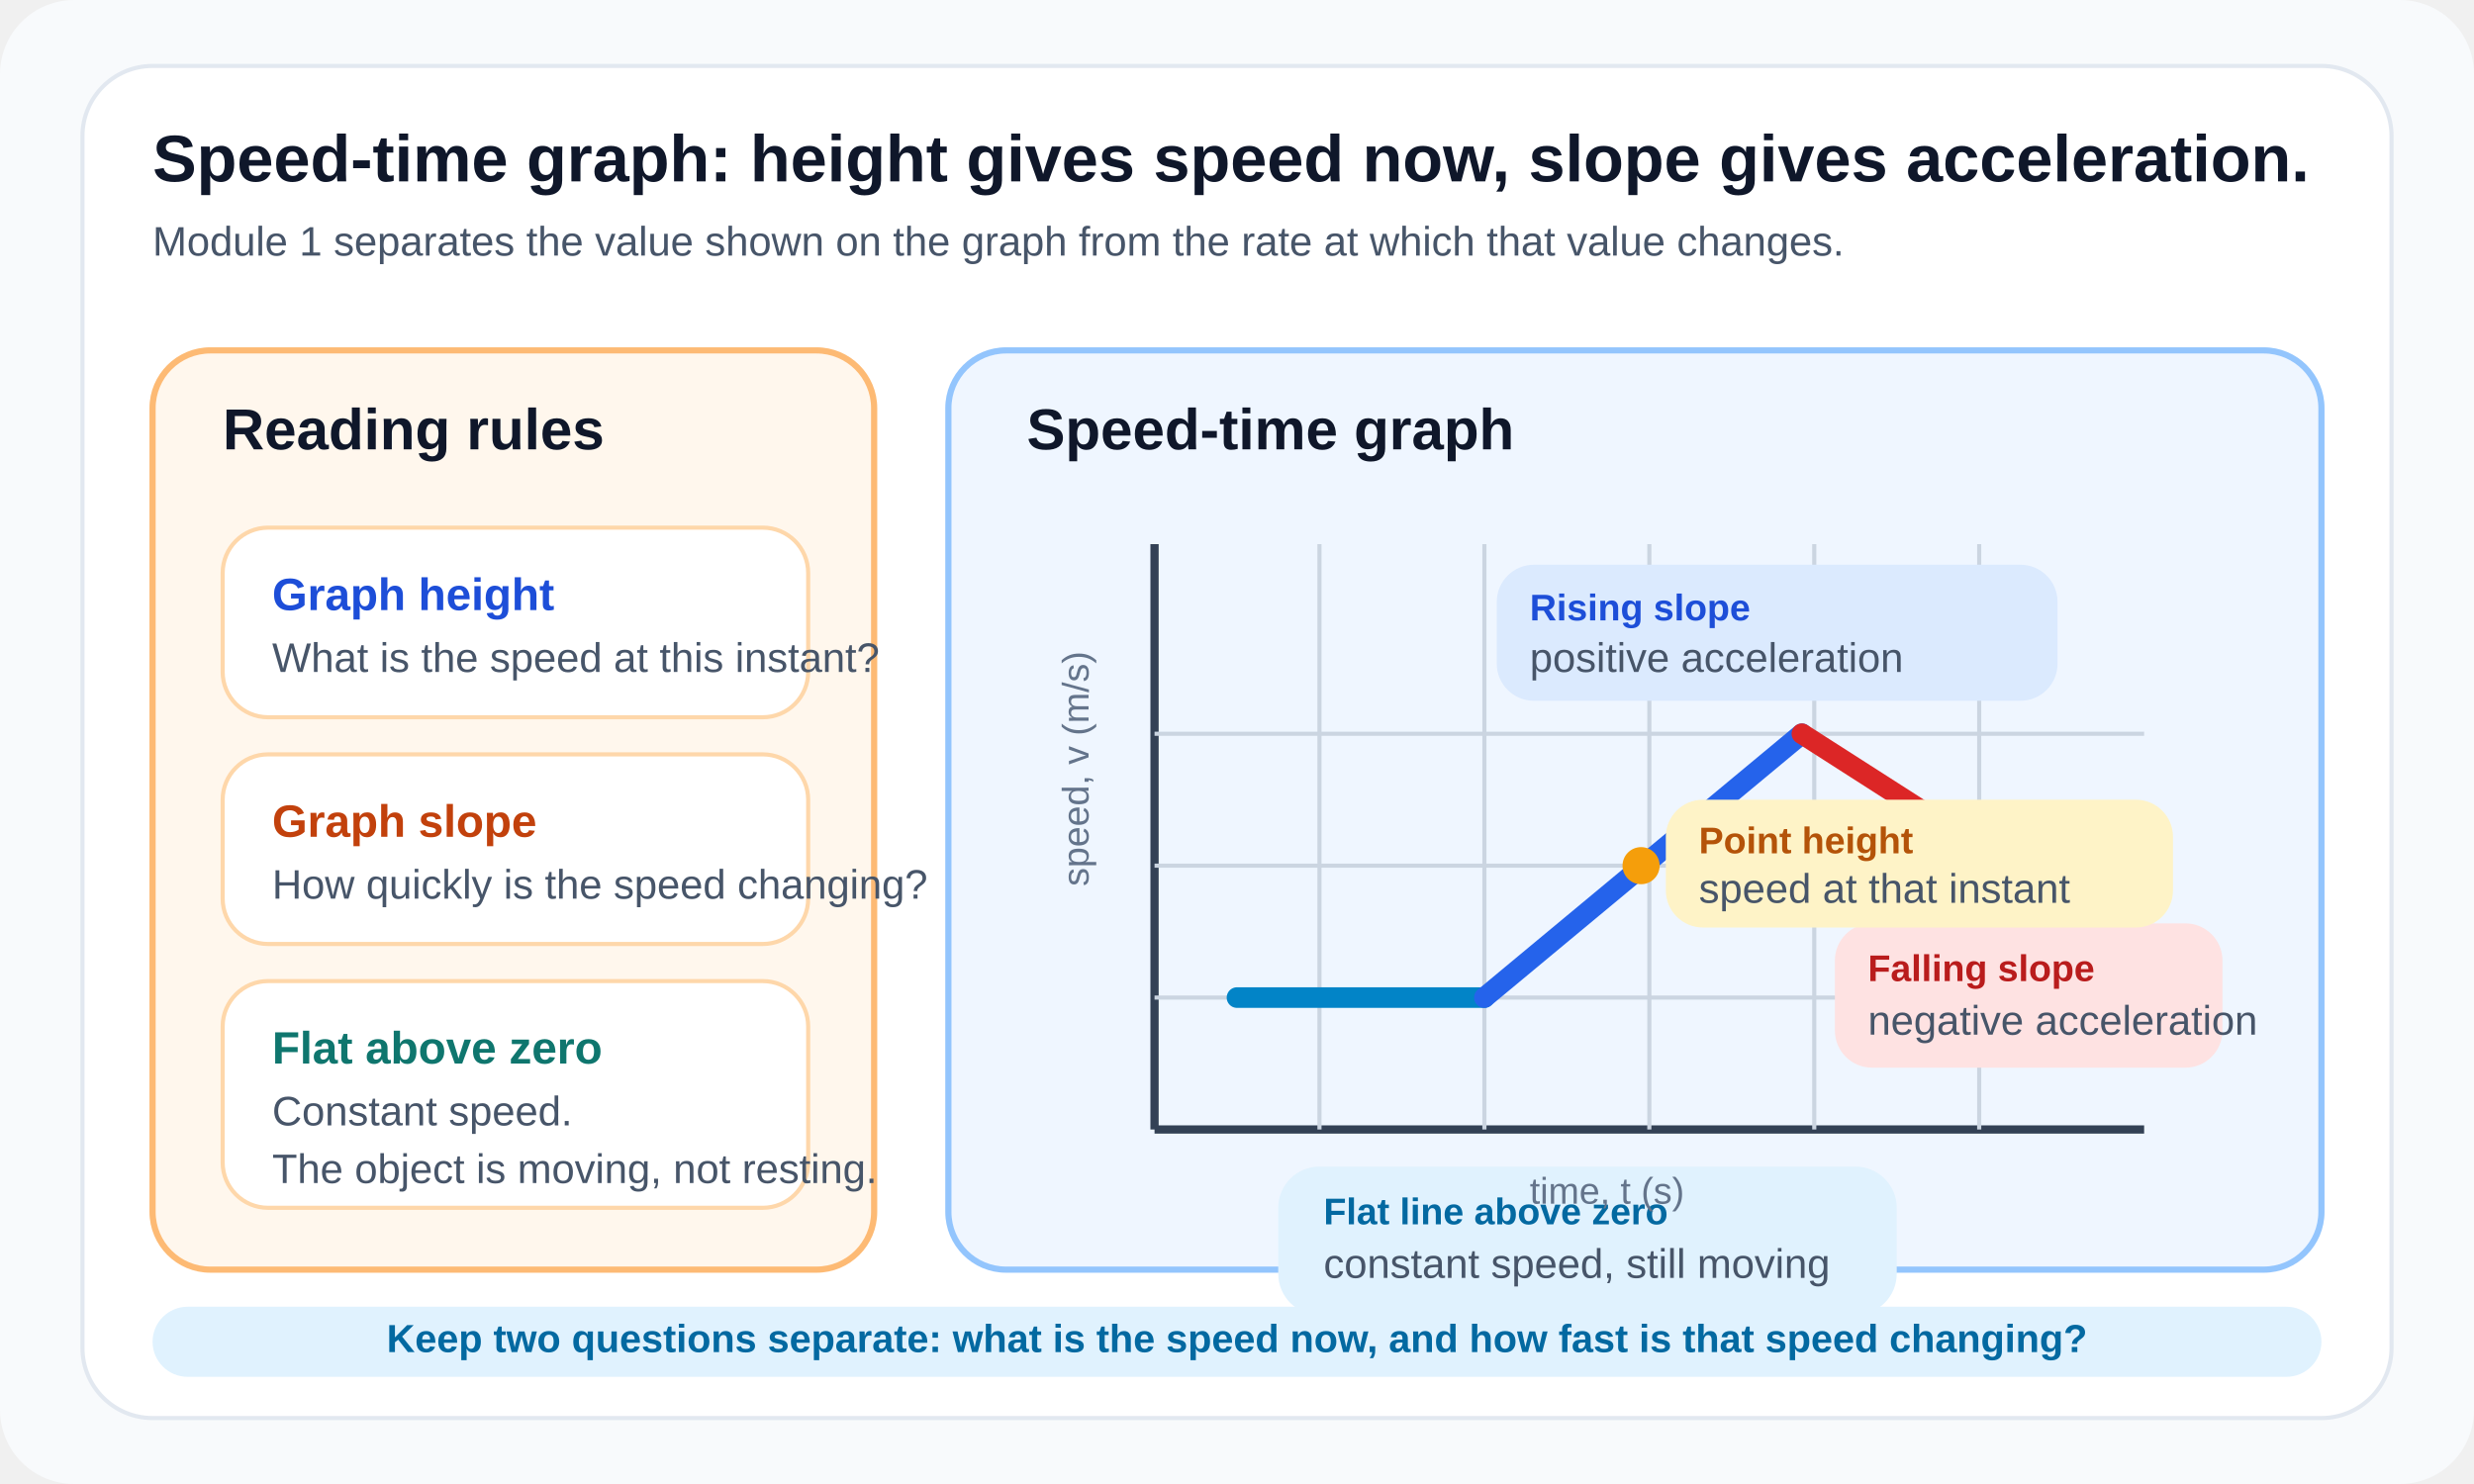
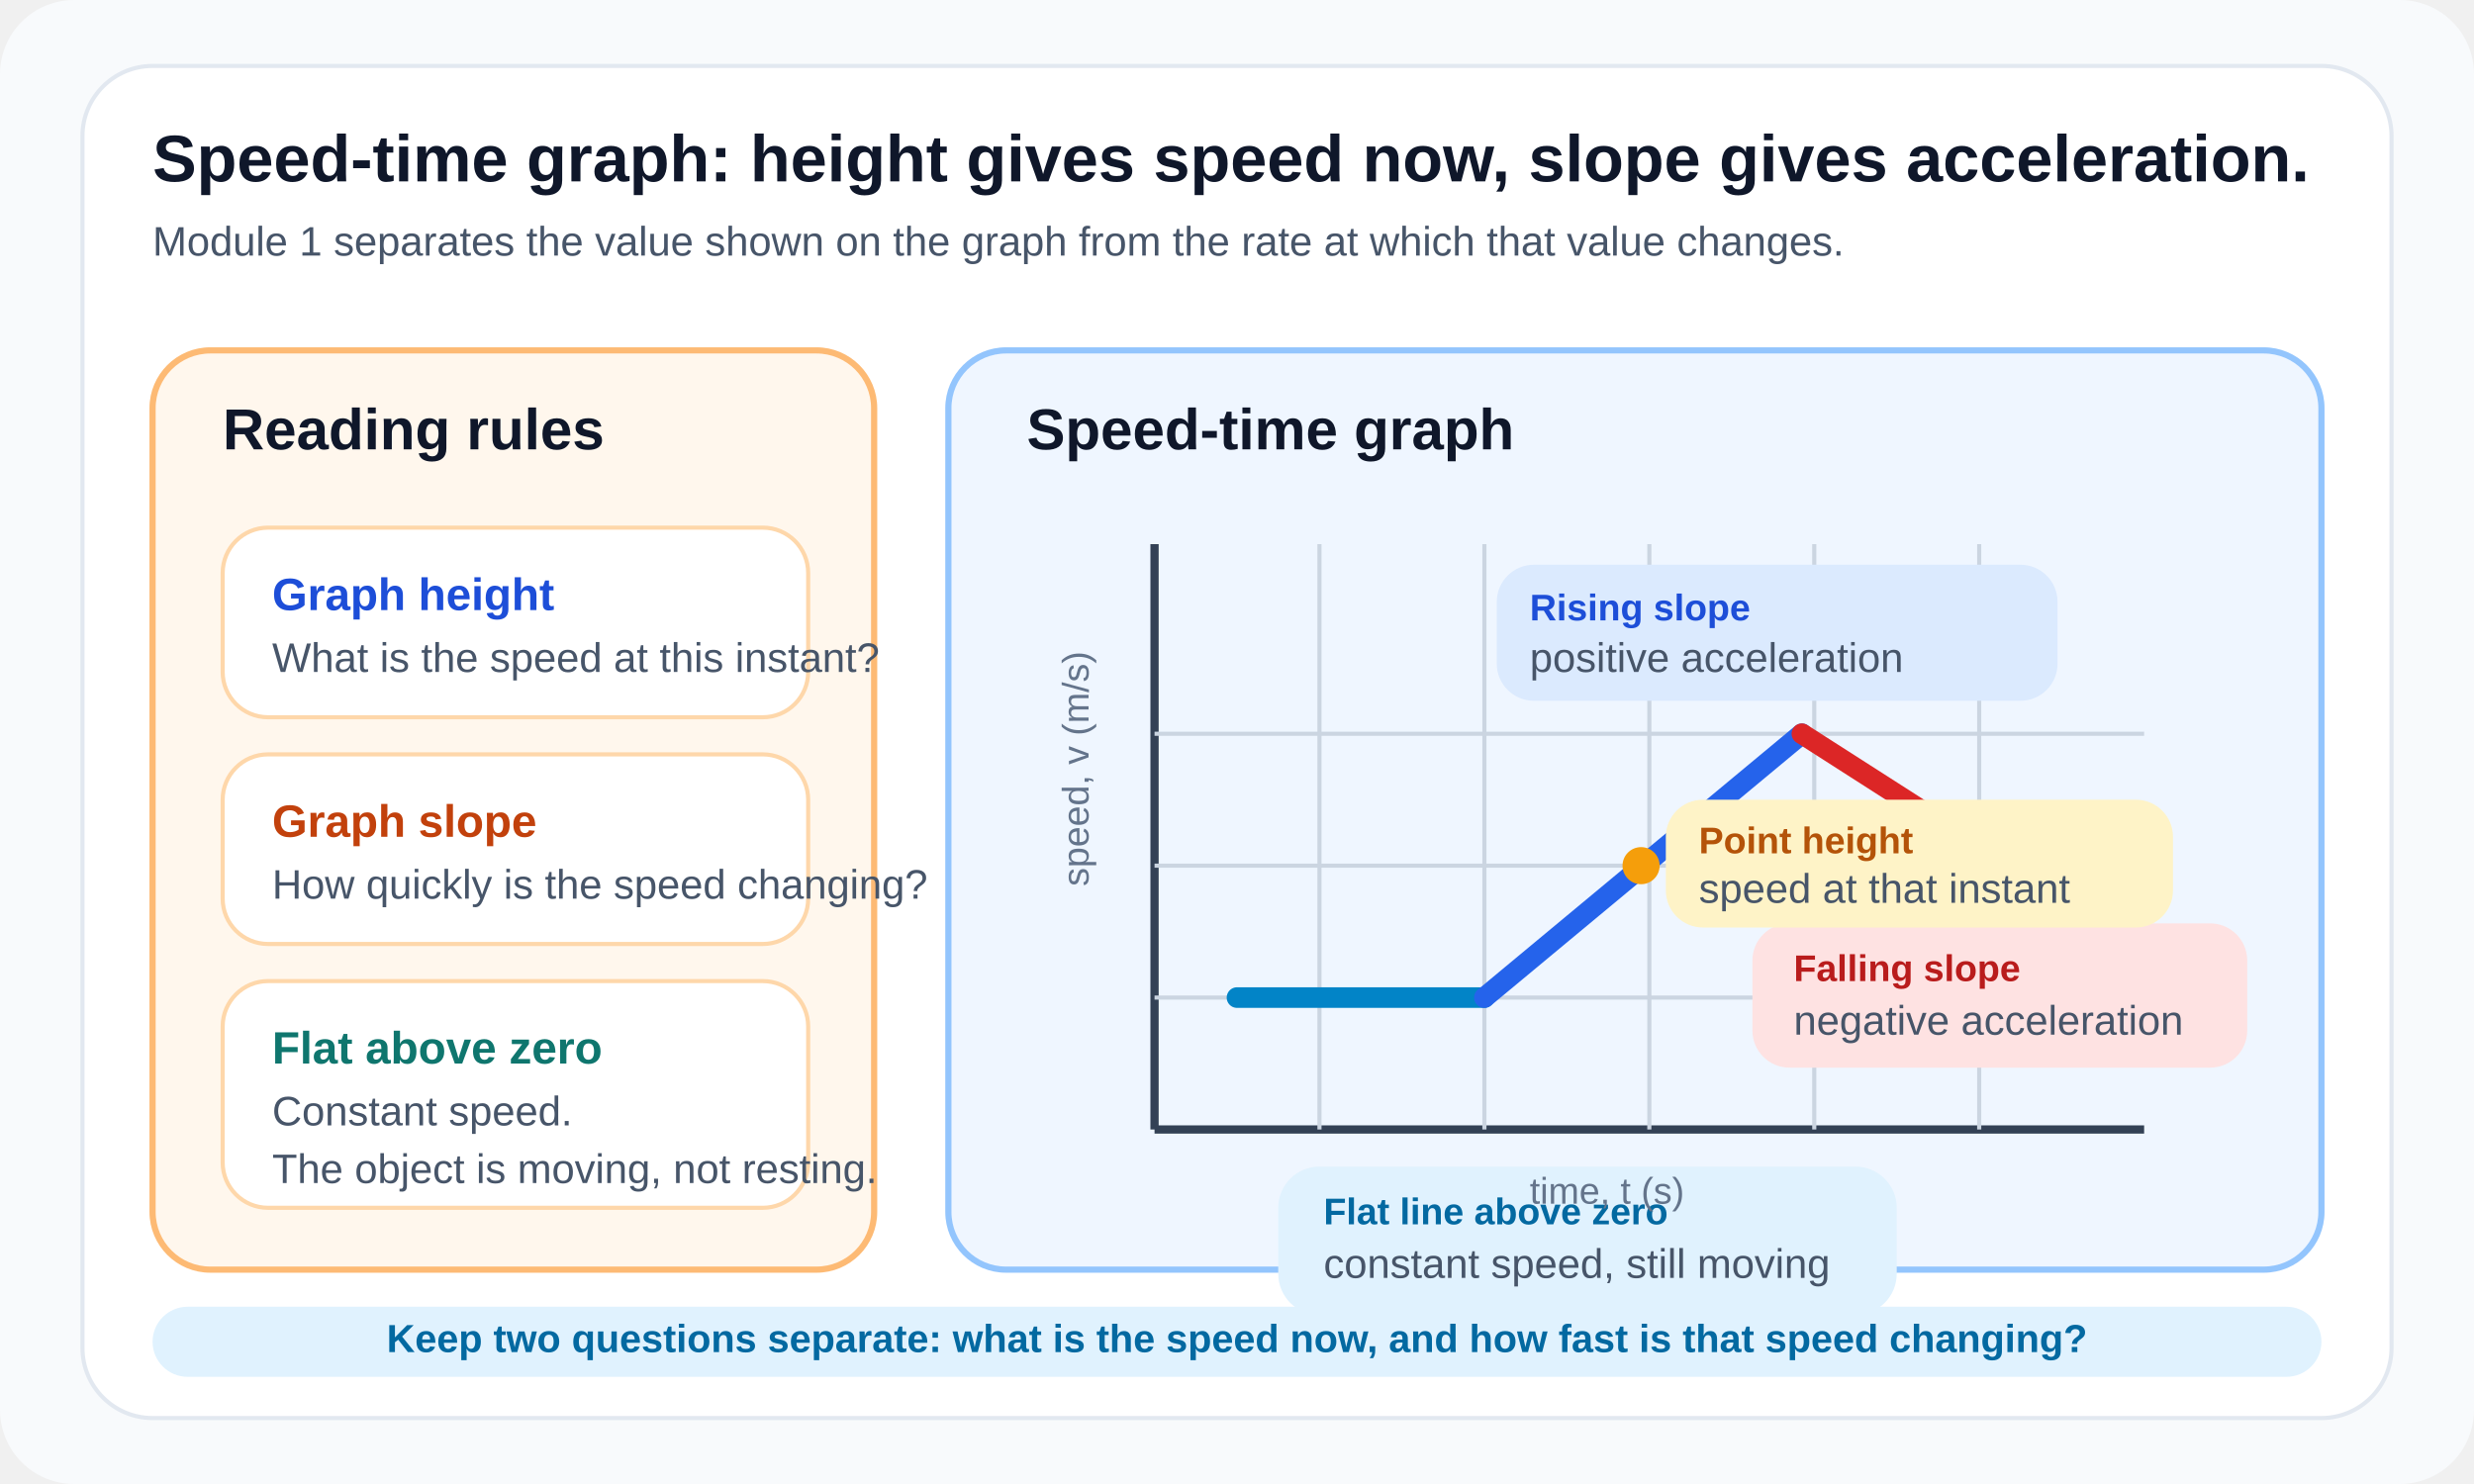
<svg xmlns="http://www.w3.org/2000/svg" width="1200" height="720" viewBox="0 0 1200 720" fill="none">
  <style>
    .title { fill: #0f172a; font: 700 32px 'Segoe UI', Arial, sans-serif; }
    .subtitle { fill: #475569; font: 400 20px 'Segoe UI', Arial, sans-serif; }
    .panel-title { fill: #0f172a; font: 700 28px 'Segoe UI', Arial, sans-serif; }
    .body { fill: #475569; font: 400 20px 'Segoe UI', Arial, sans-serif; }
    .axis { fill: #64748b; font: 400 18px 'Segoe UI', Arial, sans-serif; }
    .note { font: 700 18px 'Segoe UI', Arial, sans-serif; }
  </style>
  <rect width="1200" height="720" rx="36" fill="#F8FAFC" />
  <rect x="40" y="32" width="1120" height="656" rx="34" fill="#FFFFFF" stroke="#E2E8F0" stroke-width="2" />
  <text x="74" y="88" class="title">Speed-time graph: height gives speed now, slope gives acceleration.</text>
  <text x="74" y="124" class="subtitle">Module 1 separates the value shown on the graph from the rate at which that value changes.</text>
  <rect x="74" y="170" width="350" height="446" rx="28" fill="#FFF7ED" stroke="#FDBA74" stroke-width="3" />
  <text x="108" y="218" class="panel-title">Reading rules</text>
  <rect x="108" y="256" width="284" height="92" rx="22" fill="#FFFFFF" stroke="#FED7AA" stroke-width="2" />
  <text x="132" y="296" fill="#1D4ED8" font-family="Segoe UI, Arial, sans-serif" font-size="22" font-weight="700">Graph height</text>
  <text x="132" y="326" class="body">What is the speed at this instant?</text>
  <rect x="108" y="366" width="284" height="92" rx="22" fill="#FFFFFF" stroke="#FED7AA" stroke-width="2" />
  <text x="132" y="406" fill="#C2410C" font-family="Segoe UI, Arial, sans-serif" font-size="22" font-weight="700">Graph slope</text>
  <text x="132" y="436" class="body">How quickly is the speed changing?</text>
  <rect x="108" y="476" width="284" height="110" rx="22" fill="#FFFFFF" stroke="#FED7AA" stroke-width="2" />
  <text x="132" y="516" fill="#0F766E" font-family="Segoe UI, Arial, sans-serif" font-size="22" font-weight="700">Flat above zero</text>
  <text x="132" y="546" class="body">Constant speed.</text>
  <text x="132" y="574" class="body">The object is moving, not resting.</text>
  <rect x="460" y="170" width="666" height="446" rx="28" fill="#EFF6FF" stroke="#93C5FD" stroke-width="3" />
  <text x="498" y="218" class="panel-title">Speed-time graph</text>
  <line x1="560" y1="548" x2="1040" y2="548" stroke="#334155" stroke-width="4" />
  <line x1="560" y1="548" x2="560" y2="264" stroke="#334155" stroke-width="4" />
  <g stroke="#CBD5E1" stroke-width="2">
    <line x1="640" y1="548" x2="640" y2="264" />
    <line x1="720" y1="548" x2="720" y2="264" />
    <line x1="800" y1="548" x2="800" y2="264" />
    <line x1="880" y1="548" x2="880" y2="264" />
    <line x1="960" y1="548" x2="960" y2="264" />
    <line x1="560" y1="484" x2="1040" y2="484" />
    <line x1="560" y1="420" x2="1040" y2="420" />
    <line x1="560" y1="356" x2="1040" y2="356" />
  </g>
  <polyline points="600,484 720,484" fill="none" stroke="#0284C7" stroke-width="10" stroke-linecap="round" />
  <polyline points="720,484 874,356" fill="none" stroke="#2563EB" stroke-width="10" stroke-linecap="round" />
  <polyline points="874,356 1002,438" fill="none" stroke="#DC2626" stroke-width="10" stroke-linecap="round" />
  <circle cx="796" cy="420" r="9" fill="#F59E0B" />
  <rect x="726" y="274" width="272" height="66" rx="18" fill="#DBEAFE" />
  <text x="742" y="301" class="note" fill="#1D4ED8">Rising slope</text>
  <text x="742" y="326" class="body" fill="#1E3A8A">positive acceleration</text>
-   <rect x="890" y="448" width="188" height="70" rx="18" fill="#FEE2E2" />
-   <text x="906" y="476" class="note" fill="#B91C1C">Falling slope</text>
-   <text x="906" y="502" class="body" fill="#7F1D1D">negative acceleration</text>
+   <rect x="850" y="448" width="240" height="70" rx="18" fill="#FEE2E2" />
+   <text x="870" y="476" class="note" fill="#B91C1C">Falling slope</text>
+   <text x="870" y="502" class="body" fill="#7F1D1D">negative acceleration</text>
  <rect x="620" y="566" width="300" height="72" rx="20" fill="#E0F2FE" />
  <text x="642" y="594" class="note" fill="#0369A1">Flat line above zero</text>
  <text x="642" y="620" class="body" fill="#075985">constant speed, still moving</text>
  <rect x="808" y="388" width="246" height="62" rx="18" fill="#FEF3C7" />
  <text x="824" y="414" class="note" fill="#B45309">Point height</text>
  <text x="824" y="438" class="body" fill="#92400E">speed at that instant</text>
  <text x="742" y="584" class="axis">time, t (s)</text>
  <text x="528" y="430" class="axis" transform="rotate(-90 528 430)">speed, v (m/s)</text>
  <rect x="74" y="634" width="1052" height="34" rx="17" fill="#E0F2FE" />
  <text x="600" y="656" fill="#0369A1" font-family="Segoe UI, Arial, sans-serif" font-size="19" font-weight="700" text-anchor="middle">Keep two questions separate: what is the speed now, and how fast is that speed changing?</text>
</svg>
